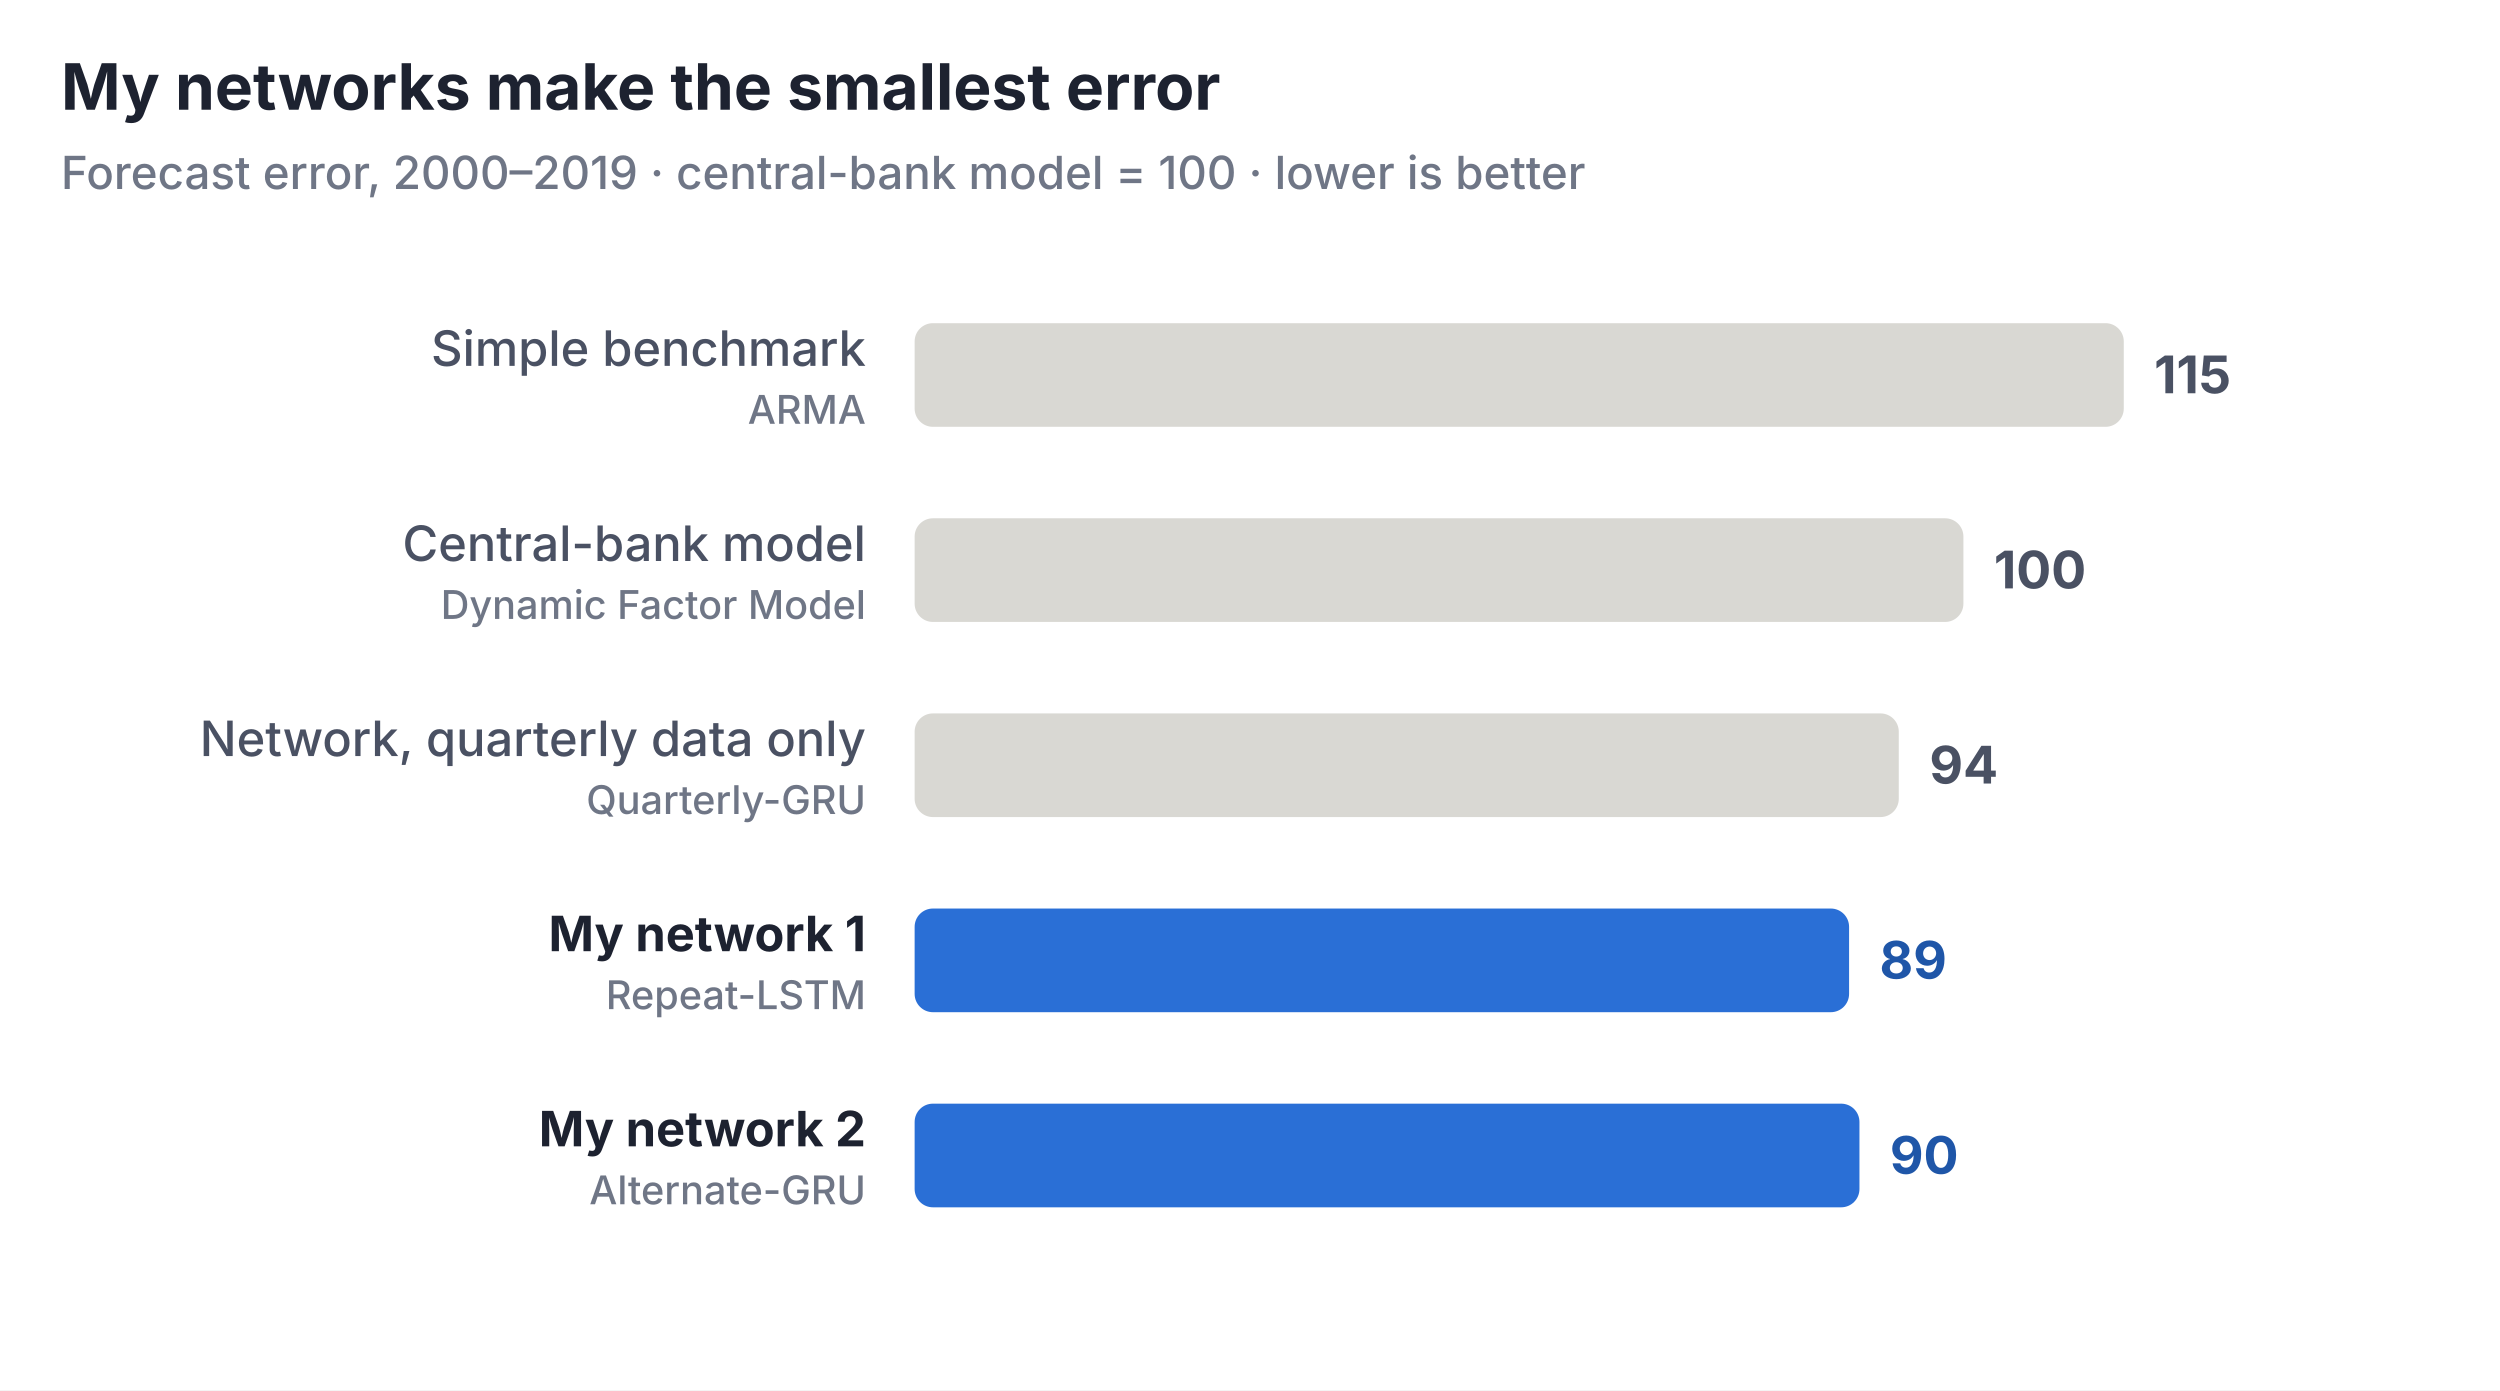
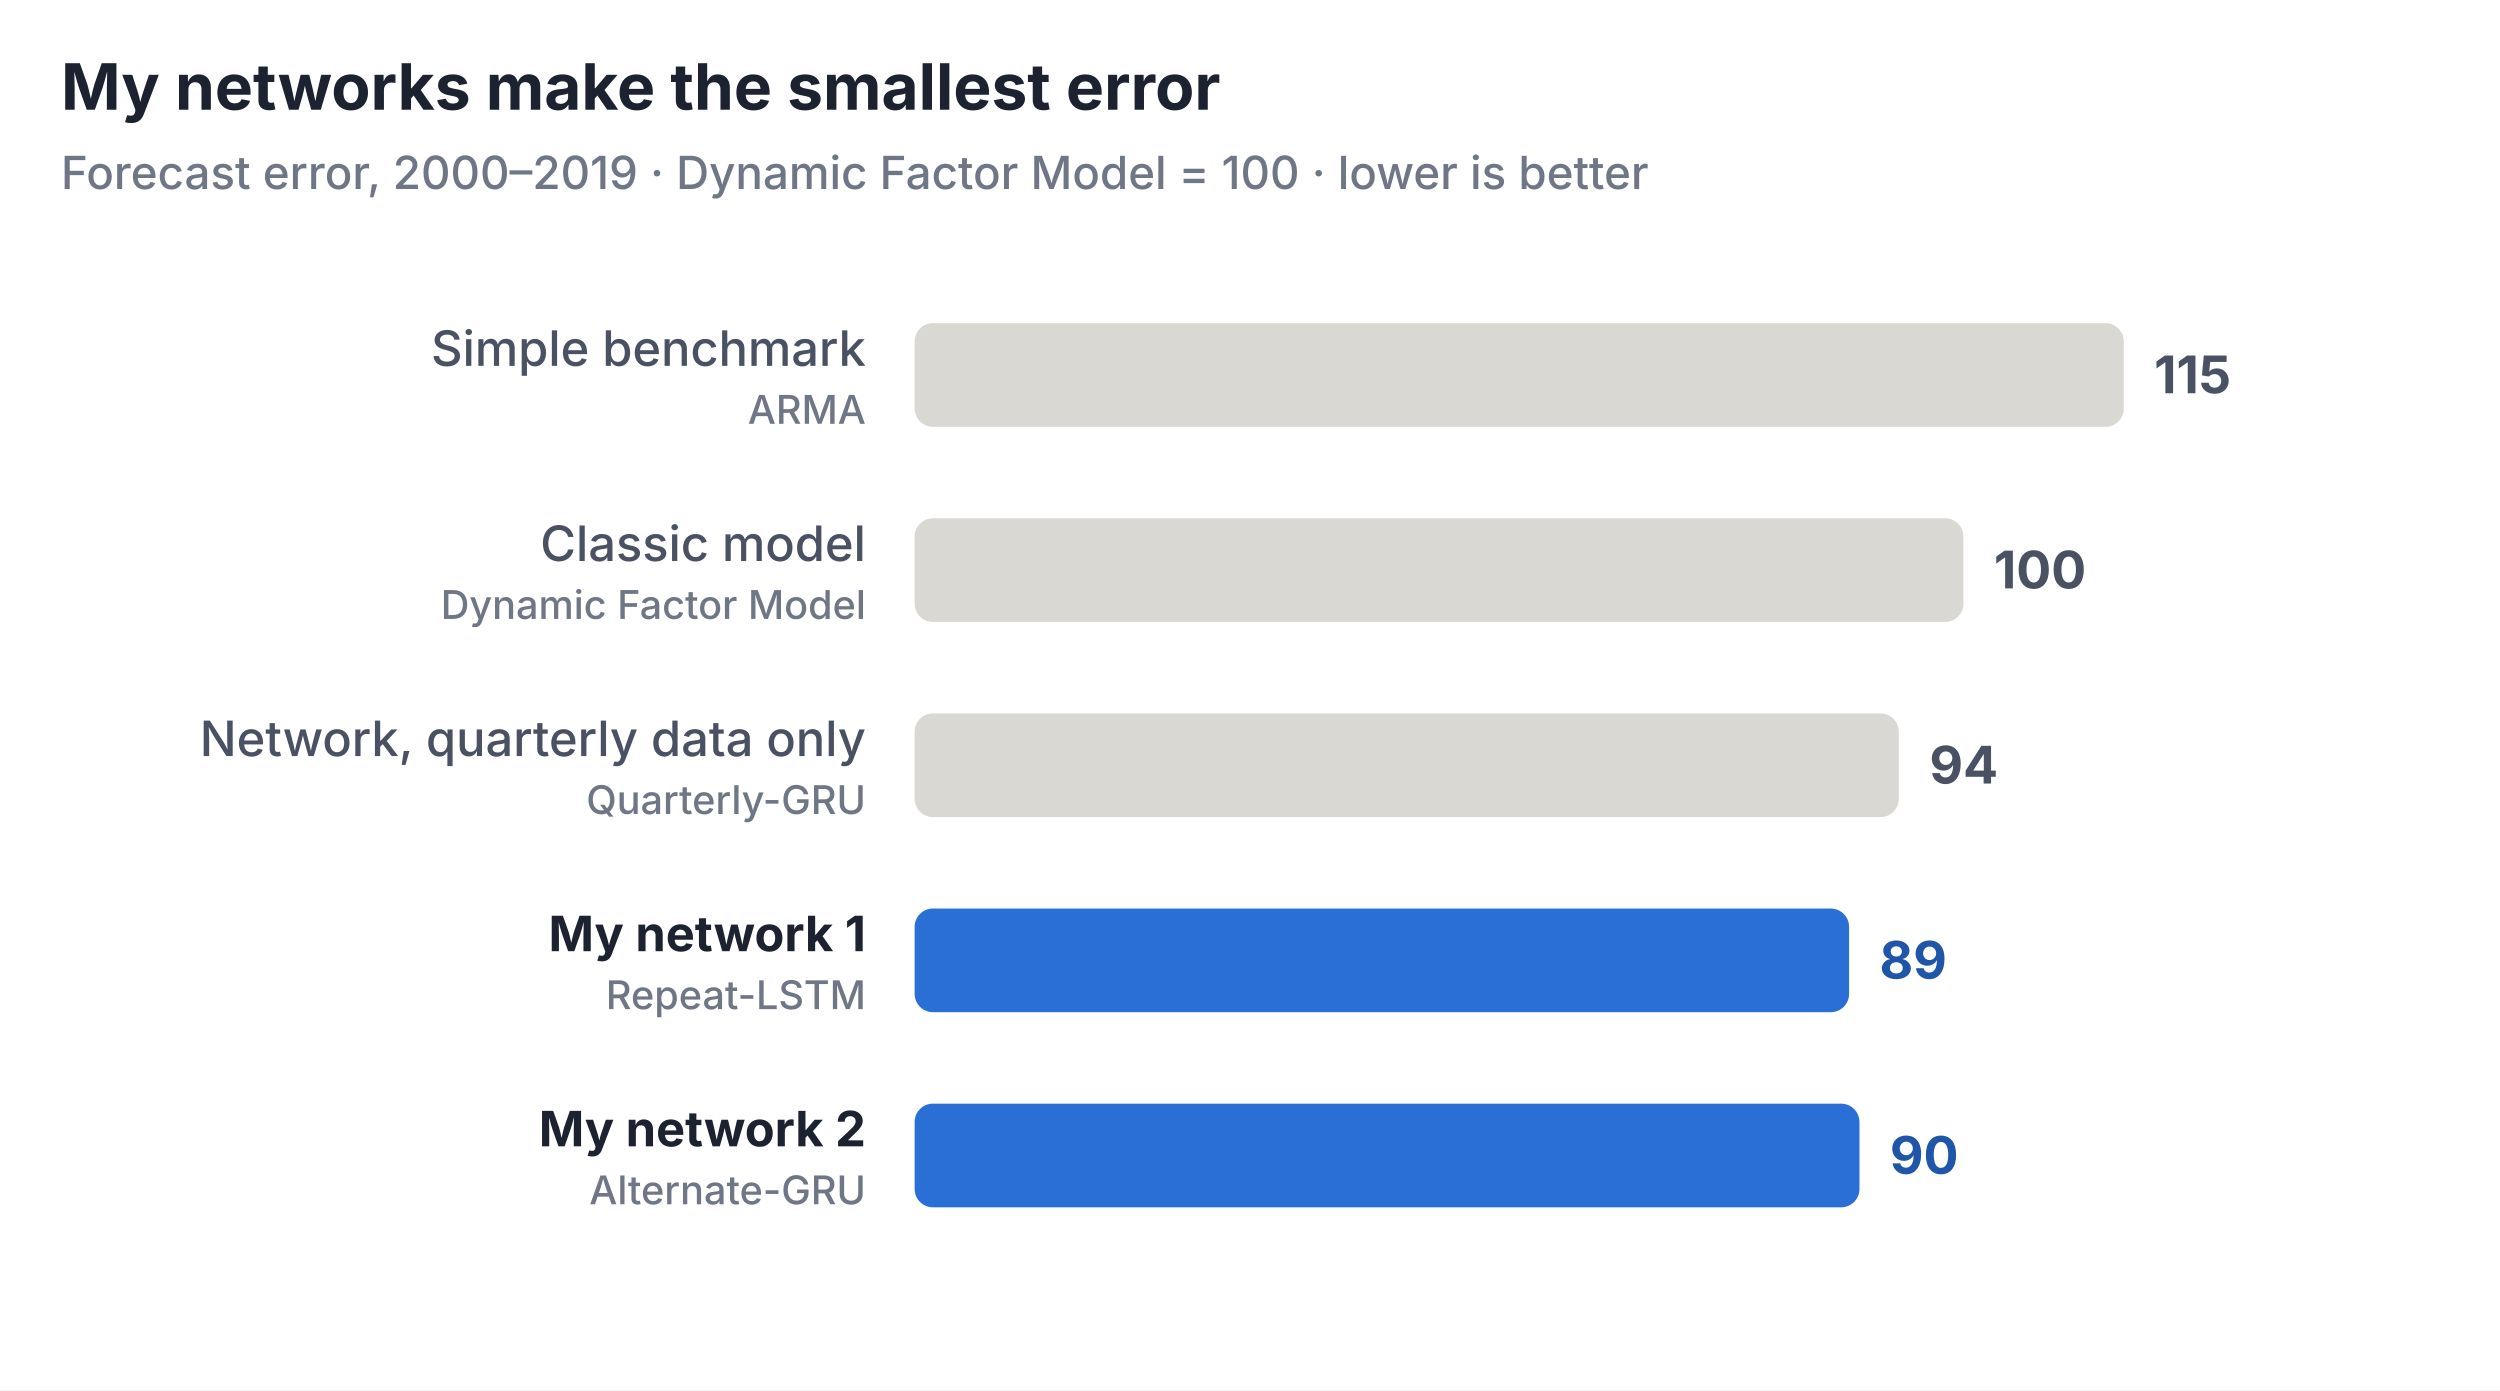
<svg xmlns="http://www.w3.org/2000/svg" viewBox="0 0 820 456" width="820" height="456" font-family="Inter, 'Segoe UI', Helvetica, Arial, sans-serif">
  <rect width="820" height="456" fill="#ffffff" />
  <text x="20" y="36" font-size="21" fill="#1d2230" font-weight="700" text-anchor="start">My networks make the smallest error</text>
-   <text x="20" y="62" font-size="15" fill="#6f7686" font-weight="500" text-anchor="start">Forecast error, 2000–2019 · central-bank model = 100 · lower is better</text>
+   <text x="20" y="62" font-size="15" fill="#6f7686" font-weight="500" text-anchor="start">Forecast error, 2000–2019 · Dynamic Factor Model = 100 · lower is better</text>
  <text x="284" y="120" font-size="16" fill="#4a5163" font-weight="500" text-anchor="end">Simple benchmark</text>
  <text x="284" y="139" font-size="13" fill="#6f7686" font-weight="500" text-anchor="end">ARMA</text>
  <rect x="300" y="106" width="396.6" height="34" rx="6" fill="#d9d8d3" />
  <text x="706.556" y="129" font-size="17" fill="#4a5163" font-weight="700" text-anchor="start">115</text>
-   <text x="284" y="184" font-size="16" fill="#4a5163" font-weight="500" text-anchor="end">Central-bank model</text>
+   <text x="284" y="184" font-size="16" fill="#4a5163" font-weight="500" text-anchor="end">Classic model</text>
  <text x="284" y="203" font-size="13" fill="#6f7686" font-weight="500" text-anchor="end">Dynamic Factor Model</text>
  <rect x="300" y="170" width="344.0" height="34" rx="6" fill="#d9d8d3" />
  <text x="654.0" y="193" font-size="17" fill="#4a5163" font-weight="700" text-anchor="start">100</text>
  <text x="284" y="248" font-size="16" fill="#4a5163" font-weight="500" text-anchor="end">Network, quarterly data only</text>
  <text x="284" y="267" font-size="13" fill="#6f7686" font-weight="500" text-anchor="end">Quarterly-GRU</text>
  <rect x="300" y="234" width="322.8" height="34" rx="6" fill="#d9d8d3" />
  <text x="632.841" y="257" font-size="17" fill="#4a5163" font-weight="700" text-anchor="start">94</text>
  <text x="284" y="312" font-size="16" fill="#1d2230" font-weight="700" text-anchor="end">My network 1</text>
  <text x="284" y="331" font-size="13" fill="#6f7686" font-weight="500" text-anchor="end">Repeat-LSTM</text>
  <rect x="300" y="298" width="306.5" height="34" rx="6" fill="#2a6fd6" />
  <text x="616.46" y="321" font-size="17" fill="#1f56a8" font-weight="700" text-anchor="start">89</text>
  <text x="284" y="376" font-size="16" fill="#1d2230" font-weight="700" text-anchor="end">My network 2</text>
  <text x="284" y="395" font-size="13" fill="#6f7686" font-weight="500" text-anchor="end">Alternate-GRU</text>
  <rect x="300" y="362" width="309.9" height="34" rx="6" fill="#2a6fd6" />
  <text x="619.873" y="385" font-size="17" fill="#1f56a8" font-weight="700" text-anchor="start">90</text>
</svg>
